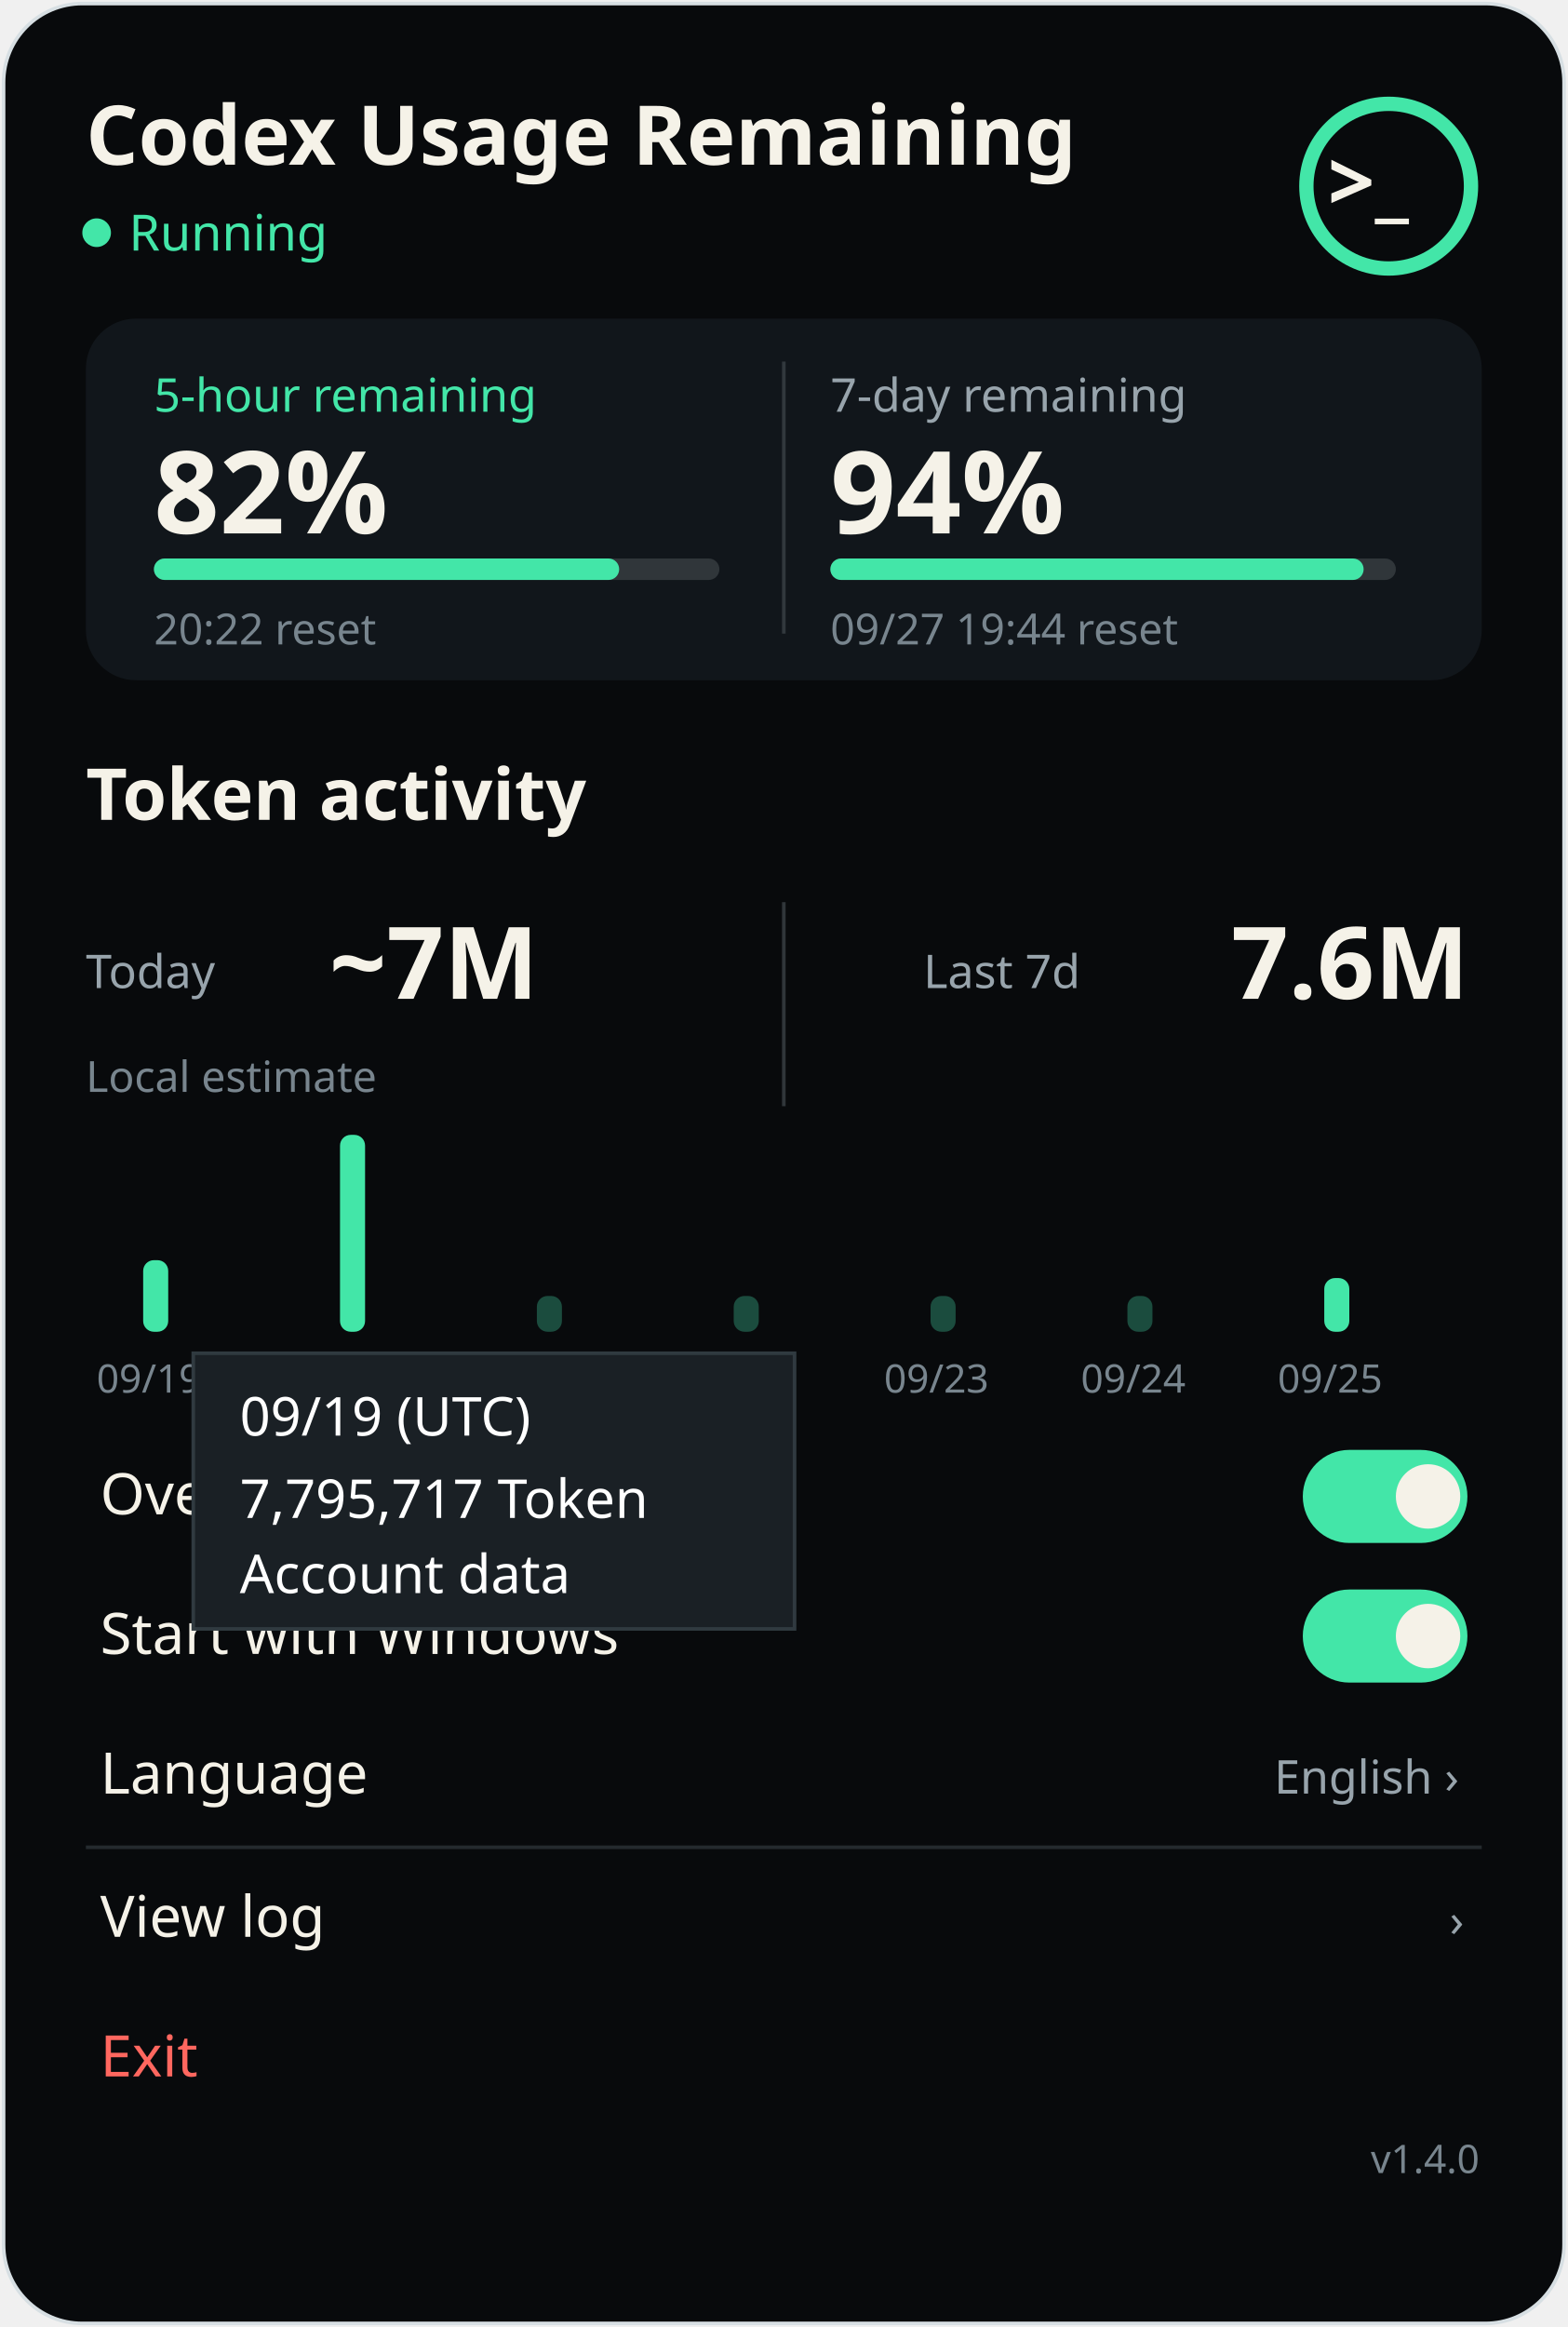
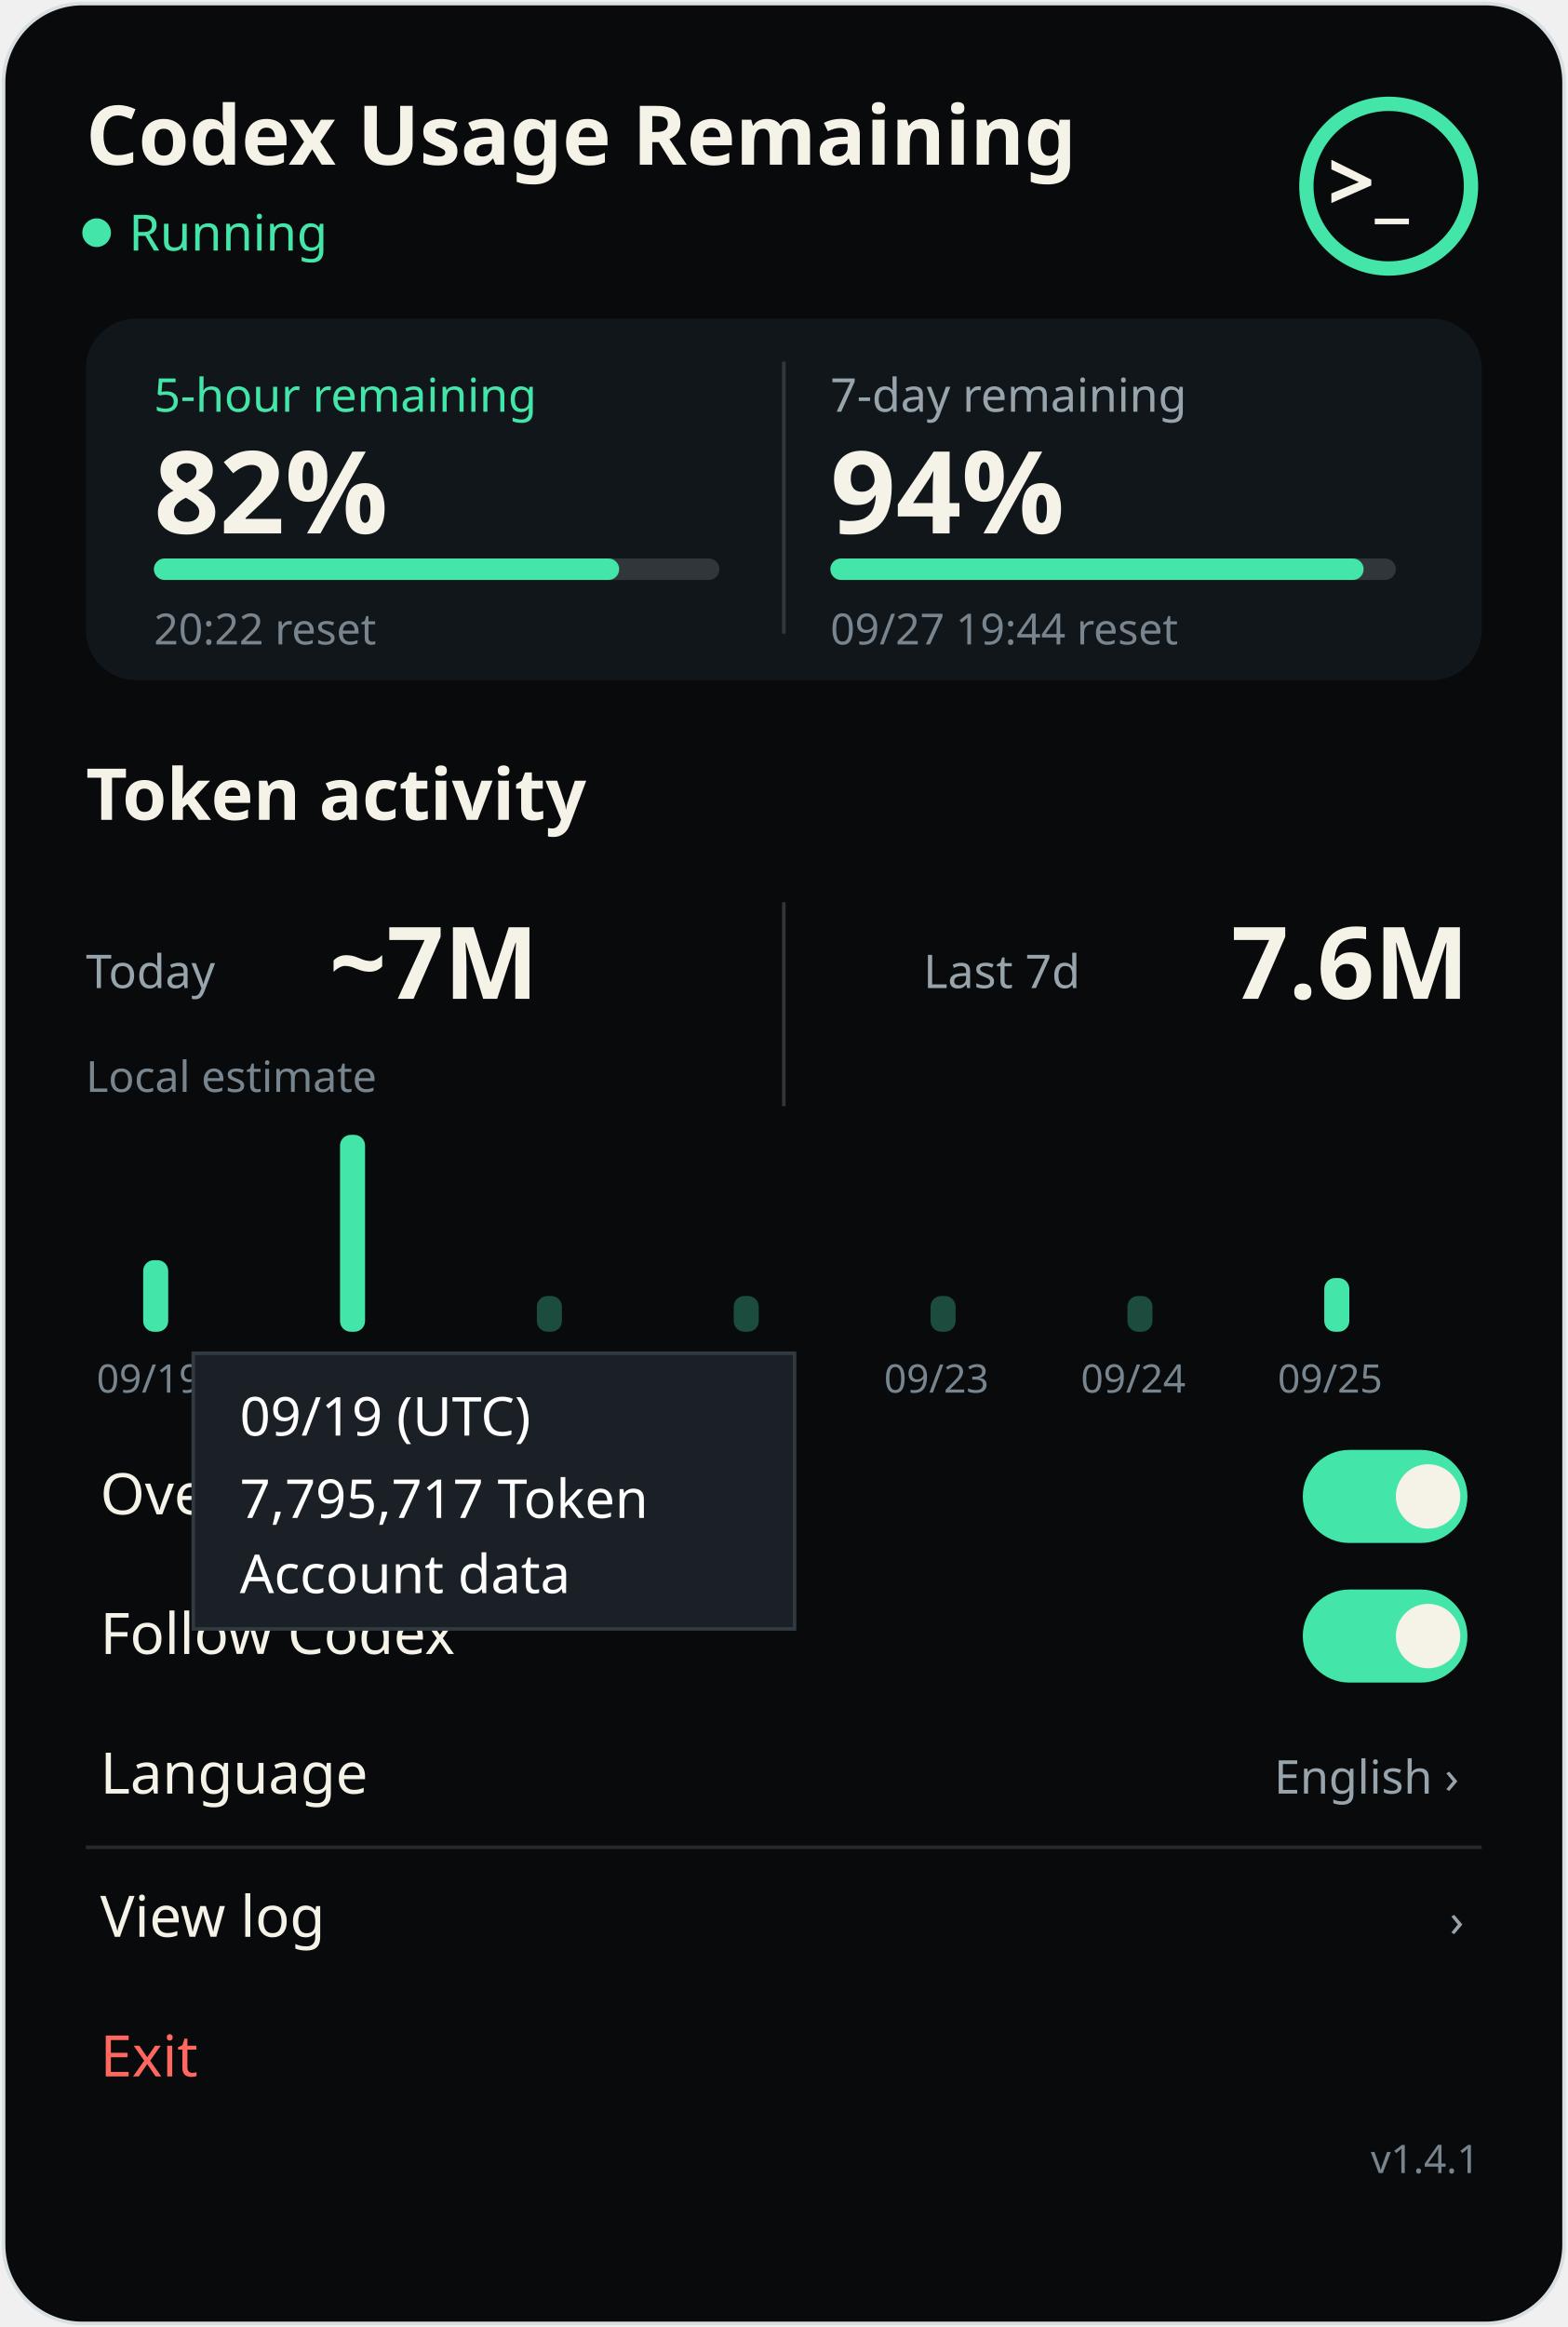
- <svg xmlns="http://www.w3.org/2000/svg" width="438" height="650" viewBox="0 0 438 650" role="img" aria-label="Codex Usage Remaining 1.4.0 en tray panel preview">
+ <svg xmlns="http://www.w3.org/2000/svg" width="438" height="650" viewBox="0 0 438 650" role="img" aria-label="Codex Usage Remaining 1.4.1 en tray panel preview">
  <style>
    text { font-family: 'Segoe UI', 'Microsoft YaHei UI', 'Microsoft YaHei', sans-serif; fill: #F5F2E8; }
    .title { font-size: 23px; font-weight: 700; }
    .status { font-size: 14px; fill: #43E6A8; }
    .label { font-size: 13px; fill: #98A4AC; }
    .active { font-size: 13px; fill: #43E6A8; }
    .percent { font-size: 32px; font-weight: 700; }
    .reset { font-size: 12px; fill: #78858E; }
    .section { font-size: 20px; font-weight: 700; }
    .metric { font-size: 28px; font-weight: 700; }
    .row { font-size: 16px; }
    .date { font-size: 11px; fill: #78858E; }
    .tip { font-size: 15px; fill: #FFFFFF; }
  </style>
  <rect x="1" y="1" width="436" height="648" rx="22" fill="#080A0C" stroke="#D7DFE3" />
  <text x="24" y="46" class="title">Codex Usage Remaining</text>
  <circle cx="27" cy="65" r="4" fill="#43E6A8" />
  <text x="36" y="70" class="status">Running</text>
  <circle cx="388" cy="52" r="25" fill="#43E6A8" />
  <circle cx="388" cy="52" r="21" fill="#080A0C" />
  <text x="371" y="59" font-size="23" font-weight="700" fill="#FFFFFF">&gt;_</text>
  <rect x="24" y="89" width="390" height="101" rx="14" fill="#11161B" />
  <line x1="219" y1="101" x2="219" y2="177" stroke="#31383D" />
  <text x="43" y="115" class="active">5-hour remaining</text>
  <text x="232" y="115" class="label">7-day remaining</text>
  <text x="43" y="149" class="percent">82%</text>
  <text x="232" y="149" class="percent">94%</text>
  <rect x="43" y="156" width="158" height="6" rx="3" fill="#30363A" />
  <rect x="43" y="156" width="130" height="6" rx="3" fill="#43E6A8" />
  <rect x="232" y="156" width="158" height="6" rx="3" fill="#30363A" />
  <rect x="232" y="156" width="149" height="6" rx="3" fill="#43E6A8" />
  <text x="43" y="180" class="reset">20:22 reset</text>
  <text x="232" y="180" class="reset">09/27 19:44 reset</text>
  <text x="24" y="229" class="section">Token activity</text>
  <text x="24" y="276" class="label">Today</text>
  <text x="92" y="279" class="metric">~7M</text>
  <line x1="219" y1="252" x2="219" y2="309" stroke="#30363A" />
  <text x="258" y="276" class="label">Last 7d</text>
  <text x="344" y="279" class="metric">7.6M</text>
  <text x="24" y="305" class="reset">Local estimate</text>
  <rect x="40" y="352" width="7" height="20" rx="3" fill="#43E6A8" />
  <rect x="95" y="317" width="7" height="55" rx="3" fill="#43E6A8" />
  <rect x="150" y="362" width="7" height="10" rx="3" fill="#1B4C3E" />
  <rect x="205" y="362" width="7" height="10" rx="3" fill="#1B4C3E" />
  <rect x="260" y="362" width="7" height="10" rx="3" fill="#1B4C3E" />
  <rect x="315" y="362" width="7" height="10" rx="3" fill="#1B4C3E" />
  <rect x="370" y="357" width="7" height="15" rx="3" fill="#43E6A8" />
  <text x="27" y="389" class="date">09/19</text>
  <text x="82" y="389" class="date">09/20</text>
  <text x="137" y="389" class="date">09/21</text>
  <text x="192" y="389" class="date">09/22</text>
  <text x="247" y="389" class="date">09/23</text>
  <text x="302" y="389" class="date">09/24</text>
  <text x="357" y="389" class="date">09/25</text>
  <text x="28" y="423" class="row">Overlay</text>
  <rect x="364" y="405" width="46" height="26" rx="13" fill="#43E6A8" />
  <circle cx="399" cy="418" r="9" fill="#F5F2E8" />
-   <text x="28" y="462" class="row">Start with Windows</text>
+   <text x="28" y="462" class="row">Follow Codex</text>
  <rect x="364" y="444" width="46" height="26" rx="13" fill="#43E6A8" />
  <circle cx="399" cy="457" r="9" fill="#F5F2E8" />
  <text x="28" y="501" class="row">Language</text>
  <text x="356" y="501" class="label">English ›</text>
  <line x1="24" y1="516" x2="414" y2="516" stroke="#242A2E" />
  <text x="28" y="541" class="row">View log</text>
  <text x="405" y="541" class="label">›</text>
  <text x="28" y="580" class="row" style="fill:#FF675F">Exit</text>
-   <text x="383" y="607" class="date">v1.4.0</text>
+   <text x="383" y="607" class="date">v1.4.1</text>
  <rect x="54" y="378" width="168" height="77" fill="#1A2025" stroke="#303A40" stroke-width="1" />
  <text x="67" y="401" class="tip">09/19 (UTC)</text>
  <text x="67" y="424" class="tip">7,795,717 Token</text>
  <text x="67" y="445" class="tip">Account data</text>
</svg>
